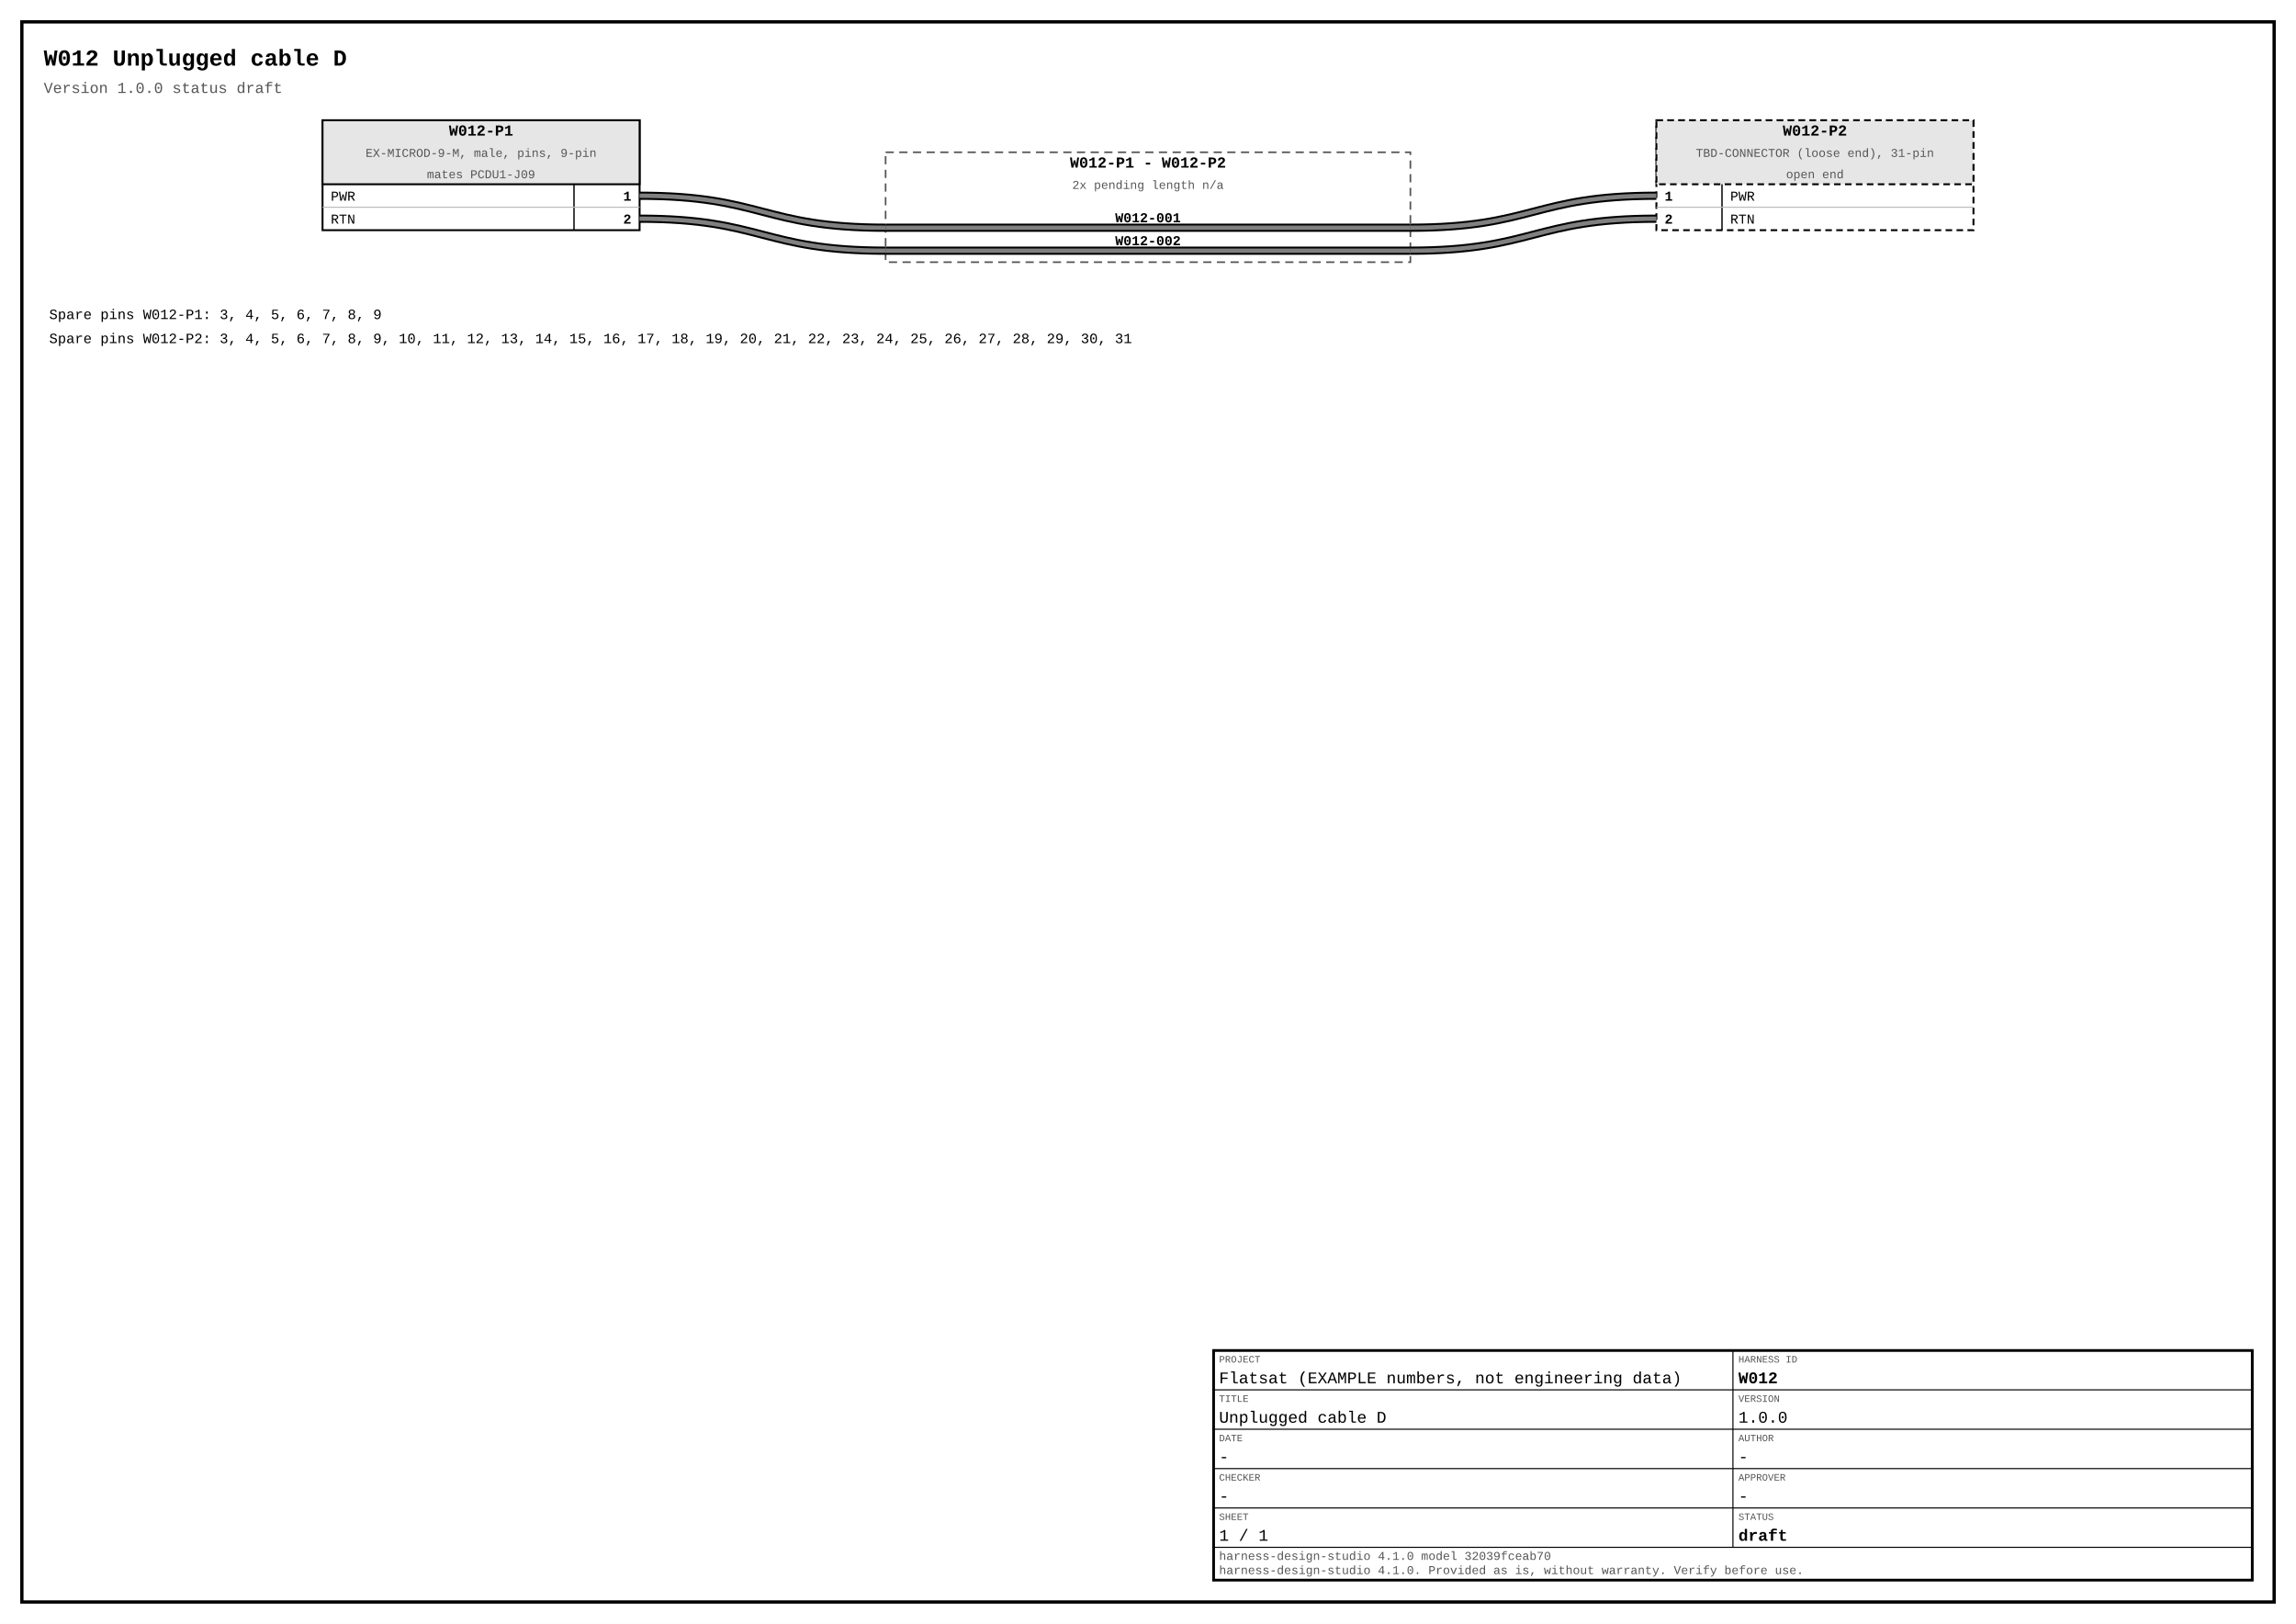
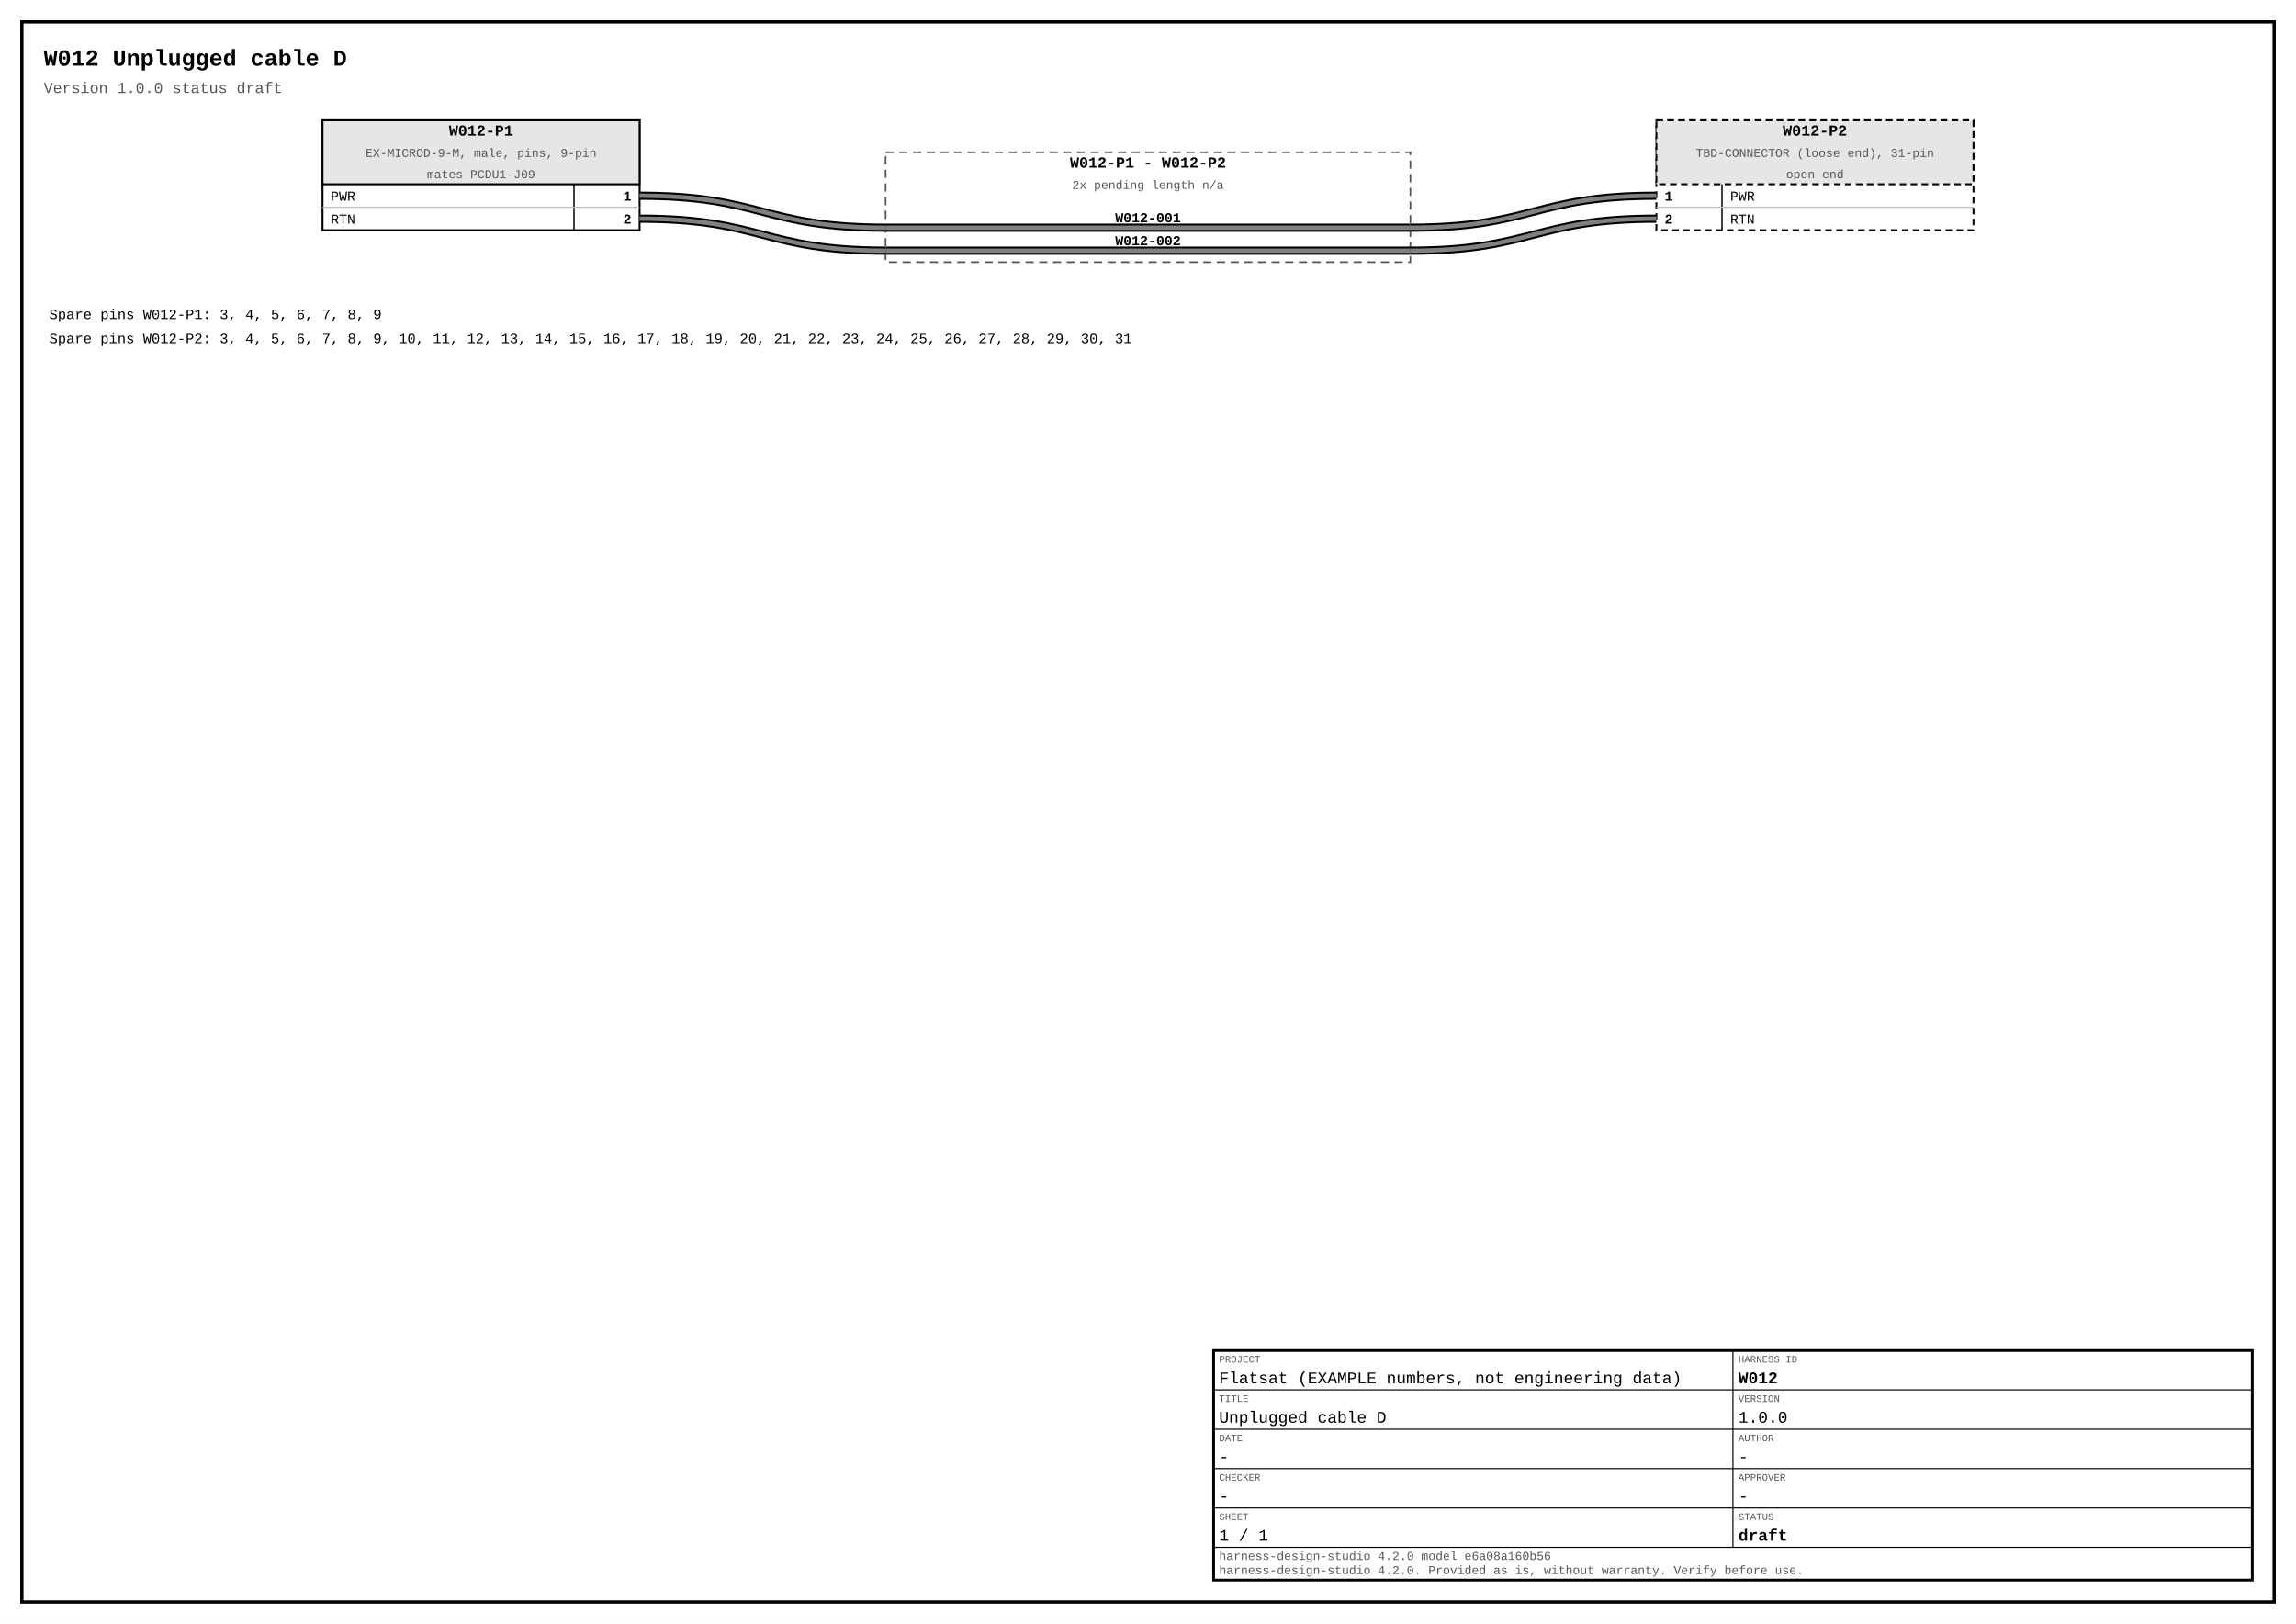
<svg xmlns="http://www.w3.org/2000/svg" width="420mm" height="297mm" viewBox="0 0 420 297" font-family="Courier New, Courier, monospace">
  <rect x="0" y="0" width="420" height="297" fill="#ffffff" />
  <rect x="4" y="4" width="412" height="289" fill="none" stroke="#000000" stroke-width="0.6" />
  <text x="8" y="12" font-size="4.2" font-weight="bold" text-anchor="start" fill="#000000">W012  Unplugged cable D</text>
  <text x="8" y="17" font-size="2.8" text-anchor="start" fill="#555555">Version 1.0.0  status draft</text>
  <rect x="59" y="22" width="58" height="20.1" fill="#ffffff" stroke="#000000" stroke-width="0.35" />
  <rect x="59" y="22" width="58" height="11.7" fill="#e6e6e6" stroke="#000000" stroke-width="0.35" />
  <text x="88" y="24.8" font-size="2.8" font-weight="bold" text-anchor="middle" fill="#000000">W012-P1</text>
  <text x="88" y="28.7" font-size="2.2" text-anchor="middle" fill="#555555">EX-MICROD-9-M, male, pins, 9-pin</text>
  <text x="88" y="32.6" font-size="2.2" text-anchor="middle" fill="#555555">mates PCDU1-J09</text>
  <line x1="105" y1="33.7" x2="105" y2="42.1" stroke="#000000" stroke-width="0.25" />
  <line x1="59" y1="37.9" x2="117" y2="37.9" stroke="#bbbbbb" stroke-width="0.2" />
  <text x="60.5" y="36.7" font-size="2.5" text-anchor="start" fill="#000000" data-ref="sig/W012-P1/1">PWR</text>
  <text x="115.5" y="36.7" font-size="2.5" font-weight="bold" text-anchor="end" fill="#000000" data-ref="pin/W012-P1/1">1</text>
  <text x="60.5" y="40.9" font-size="2.5" text-anchor="start" fill="#000000" data-ref="sig/W012-P1/2">RTN</text>
  <text x="115.5" y="40.9" font-size="2.5" font-weight="bold" text-anchor="end" fill="#000000" data-ref="pin/W012-P1/2">2</text>
  <rect x="303" y="22" width="58" height="20.1" fill="#ffffff" stroke="#000000" stroke-width="0.35" stroke-dasharray="1.2 0.8" />
  <rect x="303" y="22" width="58" height="11.7" fill="#e6e6e6" stroke="#000000" stroke-width="0.35" stroke-dasharray="1.2 0.8" />
  <text x="332" y="24.8" font-size="2.8" font-weight="bold" text-anchor="middle" fill="#000000">W012-P2</text>
  <text x="332" y="28.7" font-size="2.2" text-anchor="middle" fill="#555555" data-ref="part/W012-P2">TBD-CONNECTOR (loose end), 31-pin</text>
  <text x="332" y="32.6" font-size="2.2" text-anchor="middle" fill="#555555" data-ref="end/W012-P2">open end</text>
  <line x1="315" y1="33.7" x2="315" y2="42.1" stroke="#000000" stroke-width="0.25" />
  <line x1="303" y1="37.9" x2="361" y2="37.9" stroke="#bbbbbb" stroke-width="0.2" />
  <text x="304.5" y="36.7" font-size="2.5" font-weight="bold" text-anchor="start" fill="#000000" data-ref="pin/W012-P2/1">1</text>
  <text x="316.5" y="36.7" font-size="2.5" text-anchor="start" fill="#000000" data-ref="sig/W012-P2/1">PWR</text>
  <text x="304.5" y="40.9" font-size="2.5" font-weight="bold" text-anchor="start" fill="#000000" data-ref="pin/W012-P2/2">2</text>
  <text x="316.5" y="40.9" font-size="2.5" text-anchor="start" fill="#000000" data-ref="sig/W012-P2/2">RTN</text>
  <rect x="162" y="27.85" width="96" height="20.1" fill="none" stroke="#555555" stroke-width="0.3" stroke-dasharray="1.5 1" />
  <text x="210" y="30.65" font-size="2.8" font-weight="bold" text-anchor="middle" fill="#000000">W012-P1 - W012-P2</text>
  <text x="210" y="34.55" font-size="2.2" text-anchor="middle" fill="#555555">2x  pending  length n/a</text>
  <path d="M 117 35.8 C 139.5 35.8 139.5 41.65 162 41.65" fill="none" stroke="#000000" stroke-width="1.5" />
  <line x1="162" y1="41.65" x2="258" y2="41.65" stroke="#000000" stroke-width="1.5" />
  <path d="M 258 41.65 C 280.5 41.65 280.5 35.8 303 35.8" fill="none" stroke="#000000" stroke-width="1.5" />
  <path d="M 117 35.8 C 139.5 35.8 139.5 41.65 162 41.65" fill="none" stroke="#808080" stroke-width="0.8" />
  <line x1="162" y1="41.65" x2="258" y2="41.65" stroke="#808080" stroke-width="0.8" />
  <path d="M 258 41.65 C 280.5 41.65 280.5 35.8 303 35.8" fill="none" stroke="#808080" stroke-width="0.8" />
  <text x="210" y="40.65" font-size="2.5" font-weight="bold" text-anchor="middle" fill="#000000">W012-001</text>
  <path d="M 117 40 C 139.5 40 139.5 45.85 162 45.85" fill="none" stroke="#000000" stroke-width="1.5" />
  <line x1="162" y1="45.85" x2="258" y2="45.85" stroke="#000000" stroke-width="1.5" />
  <path d="M 258 45.85 C 280.5 45.85 280.5 40 303 40" fill="none" stroke="#000000" stroke-width="1.5" />
  <path d="M 117 40 C 139.5 40 139.5 45.85 162 45.85" fill="none" stroke="#808080" stroke-width="0.8" />
  <line x1="162" y1="45.85" x2="258" y2="45.85" stroke="#808080" stroke-width="0.8" />
  <path d="M 258 45.85 C 280.5 45.85 280.5 40 303 40" fill="none" stroke="#808080" stroke-width="0.8" />
  <text x="210" y="44.85" font-size="2.5" font-weight="bold" text-anchor="middle" fill="#000000">W012-002</text>
  <text x="9" y="58.35" font-size="2.6" text-anchor="start" fill="#000000">Spare pins W012-P1: 3, 4, 5, 6, 7, 8, 9</text>
  <text x="9" y="62.75" font-size="2.6" text-anchor="start" fill="#000000">Spare pins W012-P2: 3, 4, 5, 6, 7, 8, 9, 10, 11, 12, 13, 14, 15, 16, 17, 18, 19, 20, 21, 22, 23, 24, 25, 26, 27, 28, 29, 30, 31</text>
  <rect x="222" y="247" width="190" height="42" fill="none" stroke="#000000" stroke-width="0.5" />
  <line x1="222" y1="247" x2="317" y2="247" stroke="#000000" stroke-width="0.2" />
  <text x="223" y="249.2" font-size="1.8" text-anchor="start" fill="#555555">PROJECT</text>
  <text x="223" y="253" font-size="3" text-anchor="start" fill="#000000">Flatsat (EXAMPLE numbers, not engineering data)</text>
  <line x1="317" y1="247" x2="412" y2="247" stroke="#000000" stroke-width="0.2" />
  <text x="318" y="249.2" font-size="1.8" text-anchor="start" fill="#555555">HARNESS ID</text>
  <text x="318" y="253" font-size="3" font-weight="bold" text-anchor="start" fill="#000000">W012</text>
  <line x1="222" y1="254.2" x2="317" y2="254.2" stroke="#000000" stroke-width="0.2" />
  <text x="223" y="256.4" font-size="1.8" text-anchor="start" fill="#555555">TITLE</text>
  <text x="223" y="260.2" font-size="3" text-anchor="start" fill="#000000">Unplugged cable D</text>
  <line x1="317" y1="254.2" x2="412" y2="254.2" stroke="#000000" stroke-width="0.2" />
  <text x="318" y="256.4" font-size="1.8" text-anchor="start" fill="#555555">VERSION</text>
  <text x="318" y="260.2" font-size="3" text-anchor="start" fill="#000000">1.0.0</text>
  <line x1="222" y1="261.4" x2="317" y2="261.4" stroke="#000000" stroke-width="0.2" />
  <text x="223" y="263.6" font-size="1.8" text-anchor="start" fill="#555555">DATE</text>
  <text x="223" y="267.4" font-size="3" text-anchor="start" fill="#000000">-</text>
  <line x1="317" y1="261.4" x2="412" y2="261.4" stroke="#000000" stroke-width="0.2" />
  <text x="318" y="263.6" font-size="1.8" text-anchor="start" fill="#555555">AUTHOR</text>
  <text x="318" y="267.4" font-size="3" text-anchor="start" fill="#000000">-</text>
  <line x1="222" y1="268.6" x2="317" y2="268.6" stroke="#000000" stroke-width="0.2" />
  <text x="223" y="270.8" font-size="1.8" text-anchor="start" fill="#555555">CHECKER</text>
  <text x="223" y="274.6" font-size="3" text-anchor="start" fill="#000000">-</text>
  <line x1="317" y1="268.6" x2="412" y2="268.6" stroke="#000000" stroke-width="0.2" />
  <text x="318" y="270.8" font-size="1.8" text-anchor="start" fill="#555555">APPROVER</text>
  <text x="318" y="274.6" font-size="3" text-anchor="start" fill="#000000">-</text>
  <line x1="222" y1="275.8" x2="317" y2="275.8" stroke="#000000" stroke-width="0.2" />
  <text x="223" y="278" font-size="1.8" text-anchor="start" fill="#555555">SHEET</text>
  <text x="223" y="281.8" font-size="3" text-anchor="start" fill="#000000">1 / 1</text>
  <line x1="317" y1="275.8" x2="412" y2="275.8" stroke="#000000" stroke-width="0.2" />
  <text x="318" y="278" font-size="1.8" text-anchor="start" fill="#555555">STATUS</text>
  <text x="318" y="281.8" font-size="3" font-weight="bold" text-anchor="start" fill="#000000">draft</text>
  <line x1="317" y1="247" x2="317" y2="283" stroke="#000000" stroke-width="0.2" />
  <line x1="222" y1="283" x2="412" y2="283" stroke="#000000" stroke-width="0.2" />
-   <text x="223" y="285.3" font-size="2.2" text-anchor="start" fill="#555555">harness-design-studio 4.1.0 model 32039fceab70</text>
-   <text x="223" y="287.9" font-size="2.2" text-anchor="start" fill="#555555">harness-design-studio 4.1.0. Provided as is, without warranty. Verify before use.</text>
+   <text x="223" y="285.3" font-size="2.2" text-anchor="start" fill="#555555">harness-design-studio 4.2.0 model e6a08a160b56</text>
+   <text x="223" y="287.9" font-size="2.2" text-anchor="start" fill="#555555">harness-design-studio 4.2.0. Provided as is, without warranty. Verify before use.</text>
</svg>
